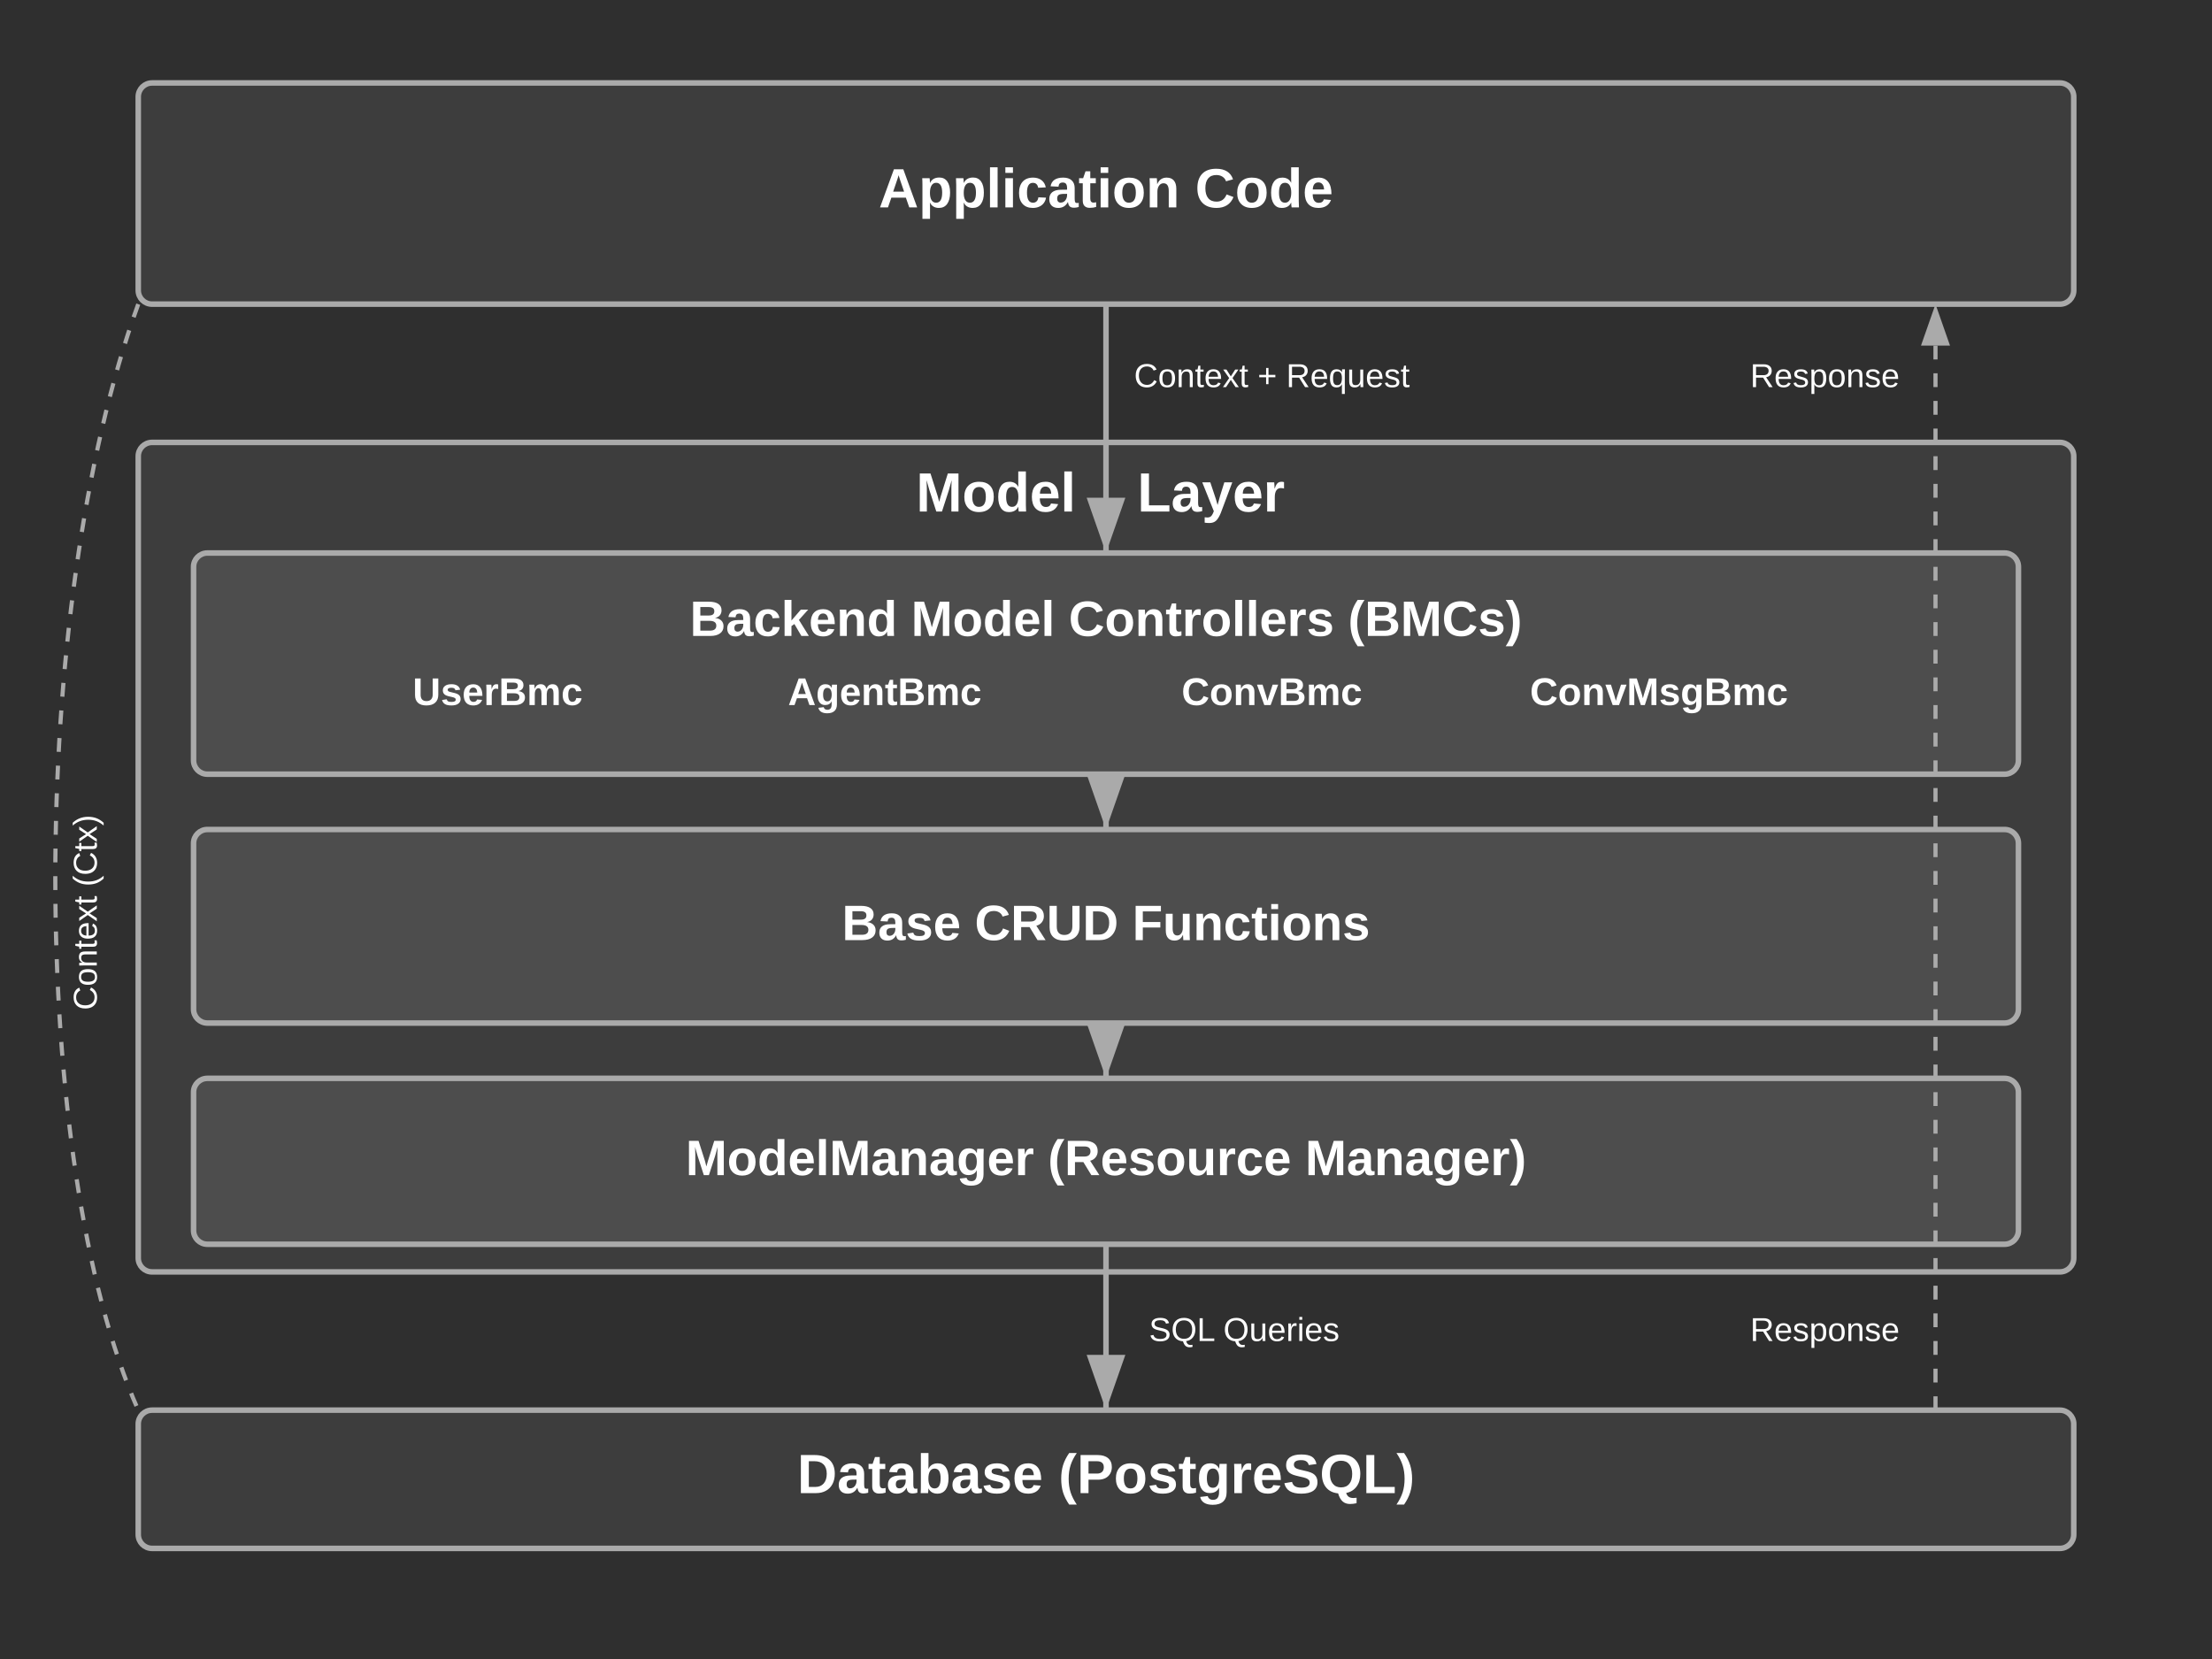
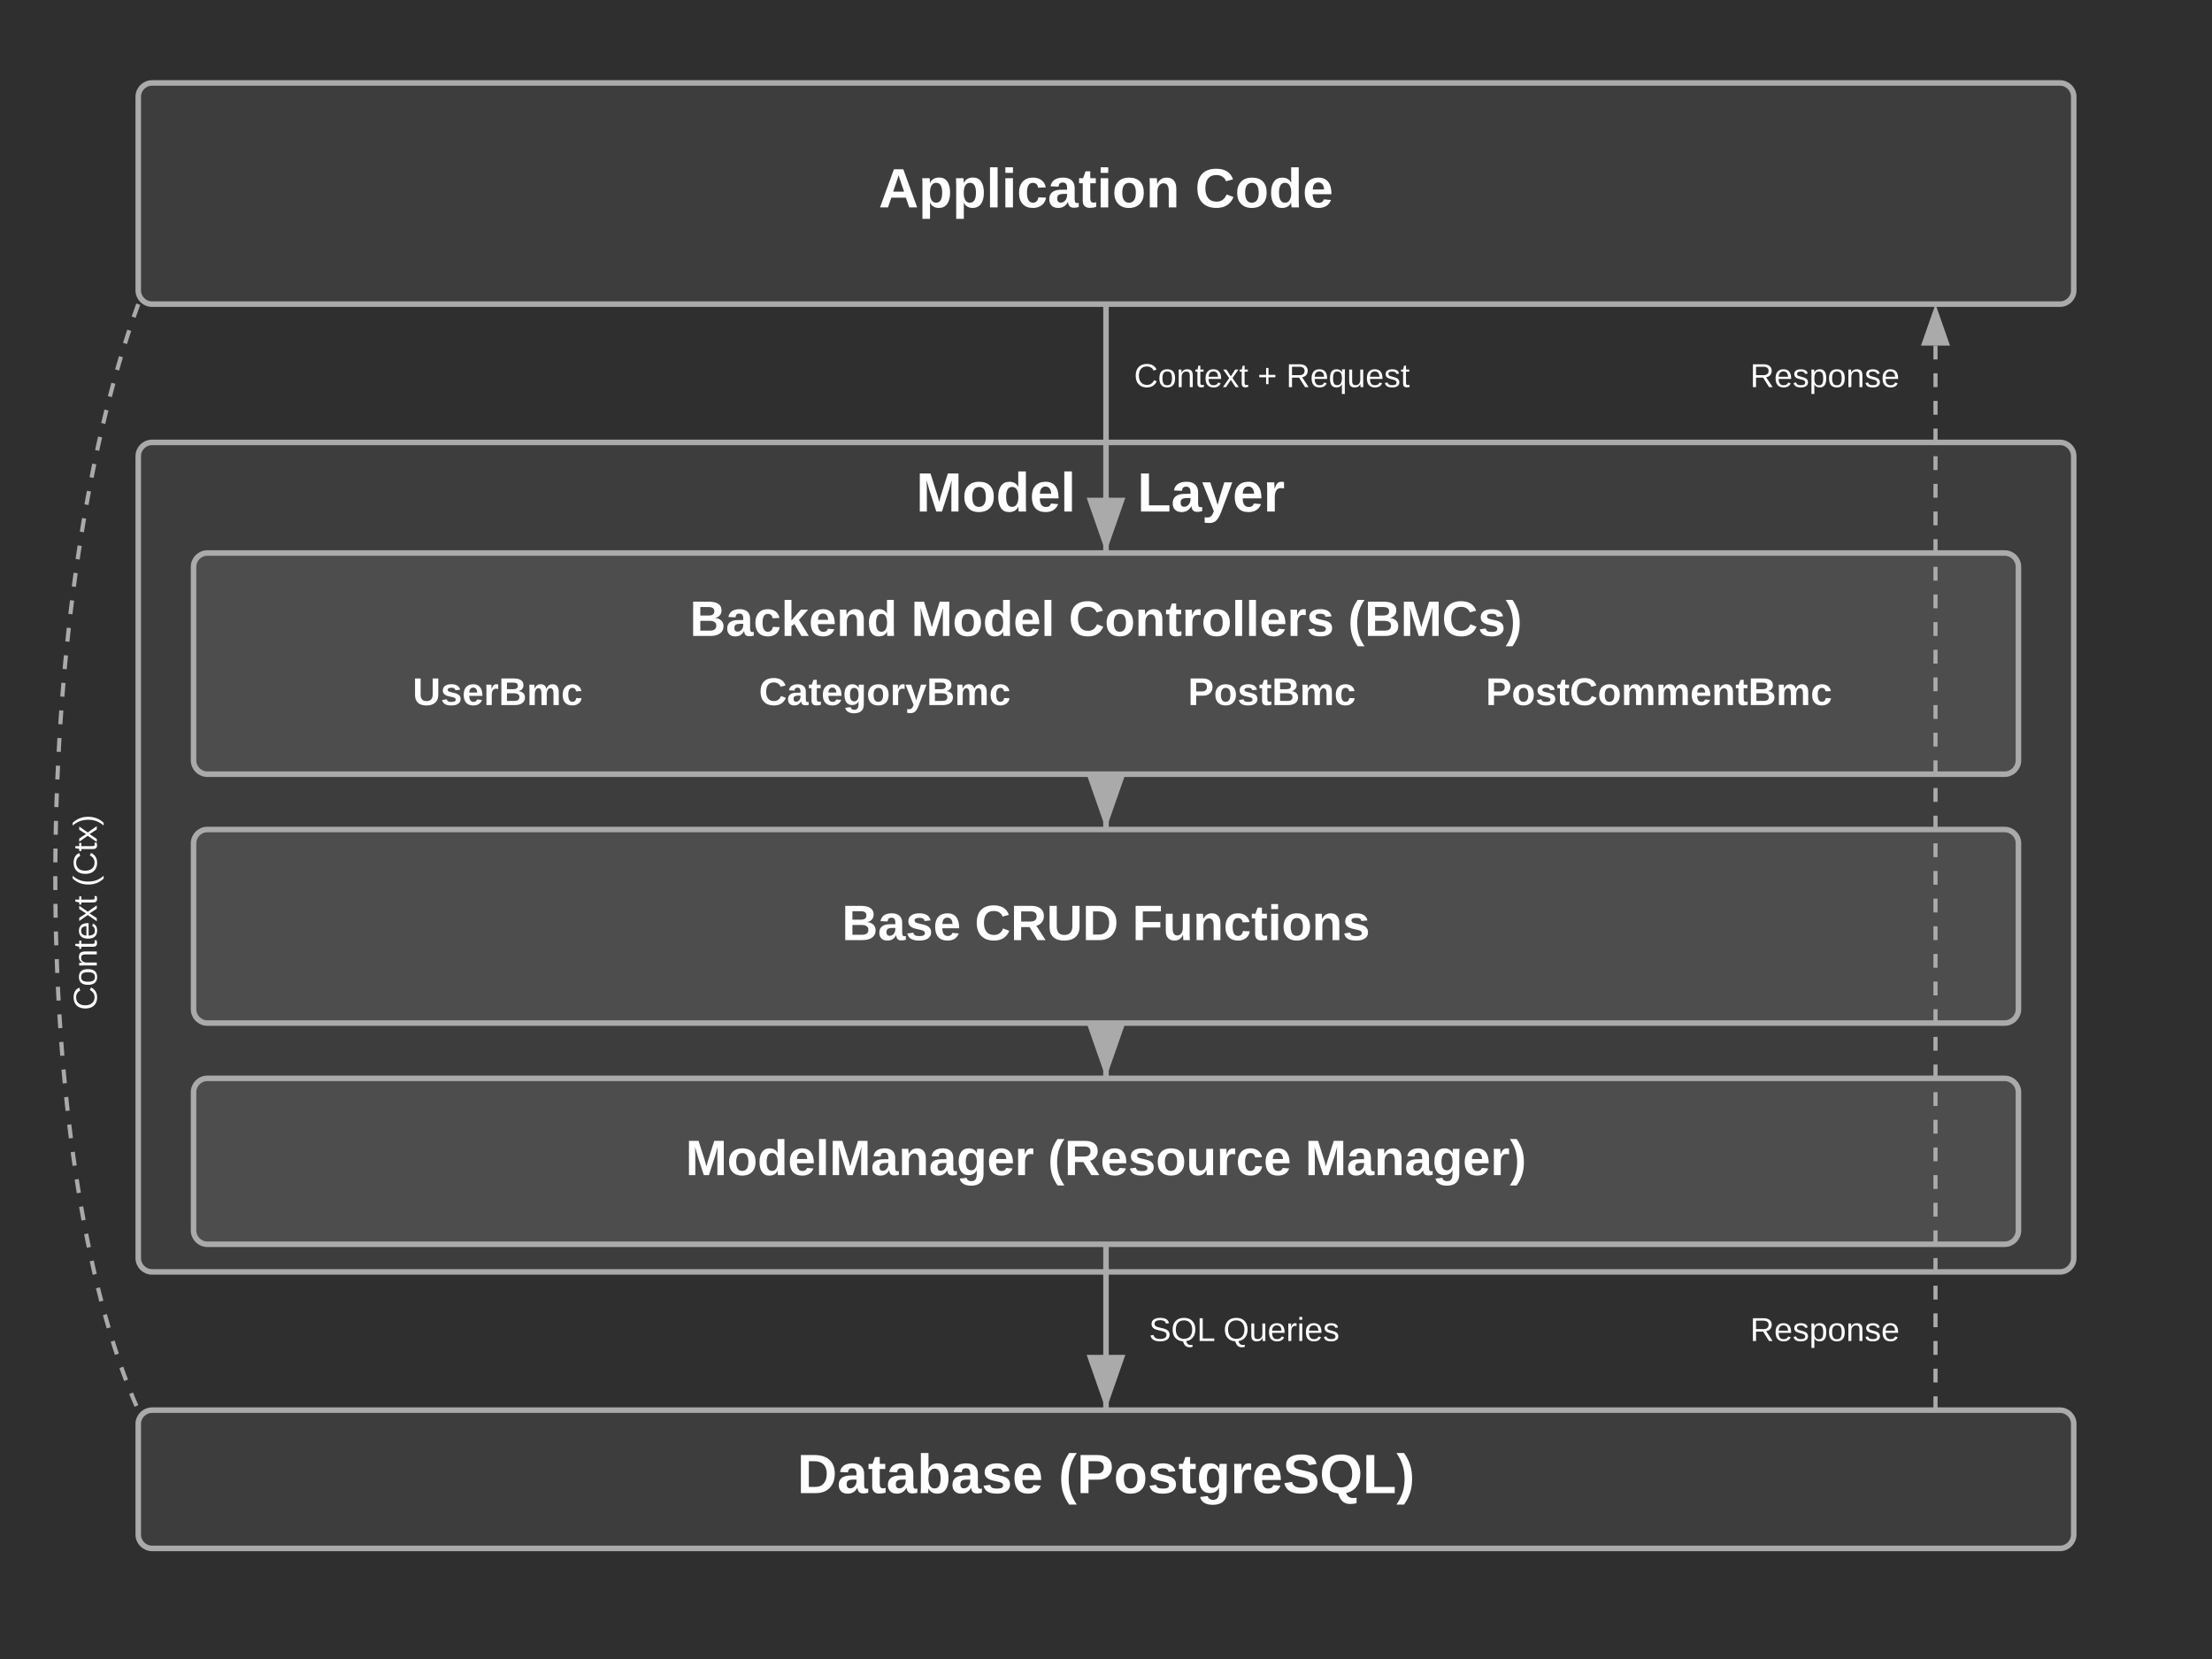
<svg xmlns="http://www.w3.org/2000/svg" width="800" height="600">
  <defs>
    <style>
      .bg { fill: #2f2f2f; }
      .arrow-fill { fill: #AAA; }
      .stroke-primary { stroke: #AAA; stroke-width: 2; fill: none; }
      .stroke-dashed { stroke: #AAA; stroke-width: 1.5; stroke-dasharray: 5,5; fill: none; }
      .line-primary { stroke: #AAA; stroke-width: 2; }
      .text-title { font-family: Arial, sans-serif; font-size: 20px; font-weight: bold; fill: white; text-anchor: middle; }
      .text-section { font-family: Arial, sans-serif; font-size: 18px; font-weight: bold; fill: white; text-anchor: middle; }
      .text-box-title { font-family: Arial, sans-serif; font-size: 14px; font-weight: bold; fill: white; text-anchor: middle; }
      .text-code { font-family: Arial, sans-serif; font-size: 12px; fill: white; text-anchor: middle; }
      .rect-layer { fill: #3D3D3D; }
      .rect-sublayer { fill: #4D4D4D; }
    </style>
    <marker id="arrowhead" markerWidth="10" markerHeight="7" refX="10" refY="3.5" orient="auto">
      <polygon points="0 0, 10 3.5, 0 7" class="arrow-fill" />
    </marker>
  </defs>
  <rect width="800" height="600" class="bg" />
  <rect x="50" y="30" width="700" height="80" rx="5" class="stroke-primary rect-layer" />
  <text x="400" y="75" class="text-title">Application Code</text>
  <rect x="50" y="160" width="700" height="300" rx="5" class="stroke-primary rect-layer" />
  <text x="398" y="185" class="text-title">Model .. Layer</text>
  <rect x="70" y="200" width="660" height="80" rx="5" class="stroke-primary rect-sublayer" />
  <text x="400" y="230" class="text-section">Backend Model Controllers (BMCs)</text>
  <text x="180" y="255" class="text-box-title">UserBmc</text>
-   <text x="320" y="255" class="text-box-title">AgentBmc</text>
-   <text x="460" y="255" class="text-box-title">ConvBmc</text>
-   <text x="600" y="255" class="text-box-title">ConvMsgBmc</text>
+   <text x="320" y="255" class="text-box-title">CategoryBmc</text>
+   <text x="460" y="255" class="text-box-title">PostBmc</text>
+   <text x="600" y="255" class="text-box-title">PostCommentBmc</text>
  <rect x="70" y="300" width="660" height="70" rx="5" class="stroke-primary rect-sublayer" />
  <text x="400" y="340" class="text-section">Base CRUD Functions</text>
  <rect x="70" y="390" width="660" height="60" rx="5" class="stroke-primary rect-sublayer" />
  <text x="400" y="425" class="text-section">ModelManager (Resource Manager)</text>
  <rect x="50" y="510" width="700" height="50" rx="5" class="stroke-primary rect-layer" />
  <text x="400" y="540" class="text-title">Database (PostgreSQL)</text>
  <line x1="400" y1="110" x2="400" y2="200" class="line-primary" marker-end="url(#arrowhead)" />
  <text x="460" y="140" class="text-code">Context + Request</text>
  <line x1="400" y1="280" x2="400" y2="300" class="line-primary" marker-end="url(#arrowhead)" />
  <line x1="400" y1="370" x2="400" y2="390" class="line-primary" marker-end="url(#arrowhead)" />
  <line x1="400" y1="450" x2="400" y2="510" class="line-primary" marker-end="url(#arrowhead)" />
  <text x="450" y="485" class="text-code">SQL Queries</text>
  <line x1="700" y1="510" x2="700" y2="110" class="stroke-dashed" marker-end="url(#arrowhead)" />
  <text x="660" y="485" class="text-code">Response</text>
  <text x="660" y="140" class="text-code">Response</text>
  <path d="M50,110 C10,220 10,420 50,510" class="stroke-dashed" />
  <text x="95" y="310" class="text-code" transform="rotate(-90, 75, 350)">Context (Ctx)</text>
</svg>
